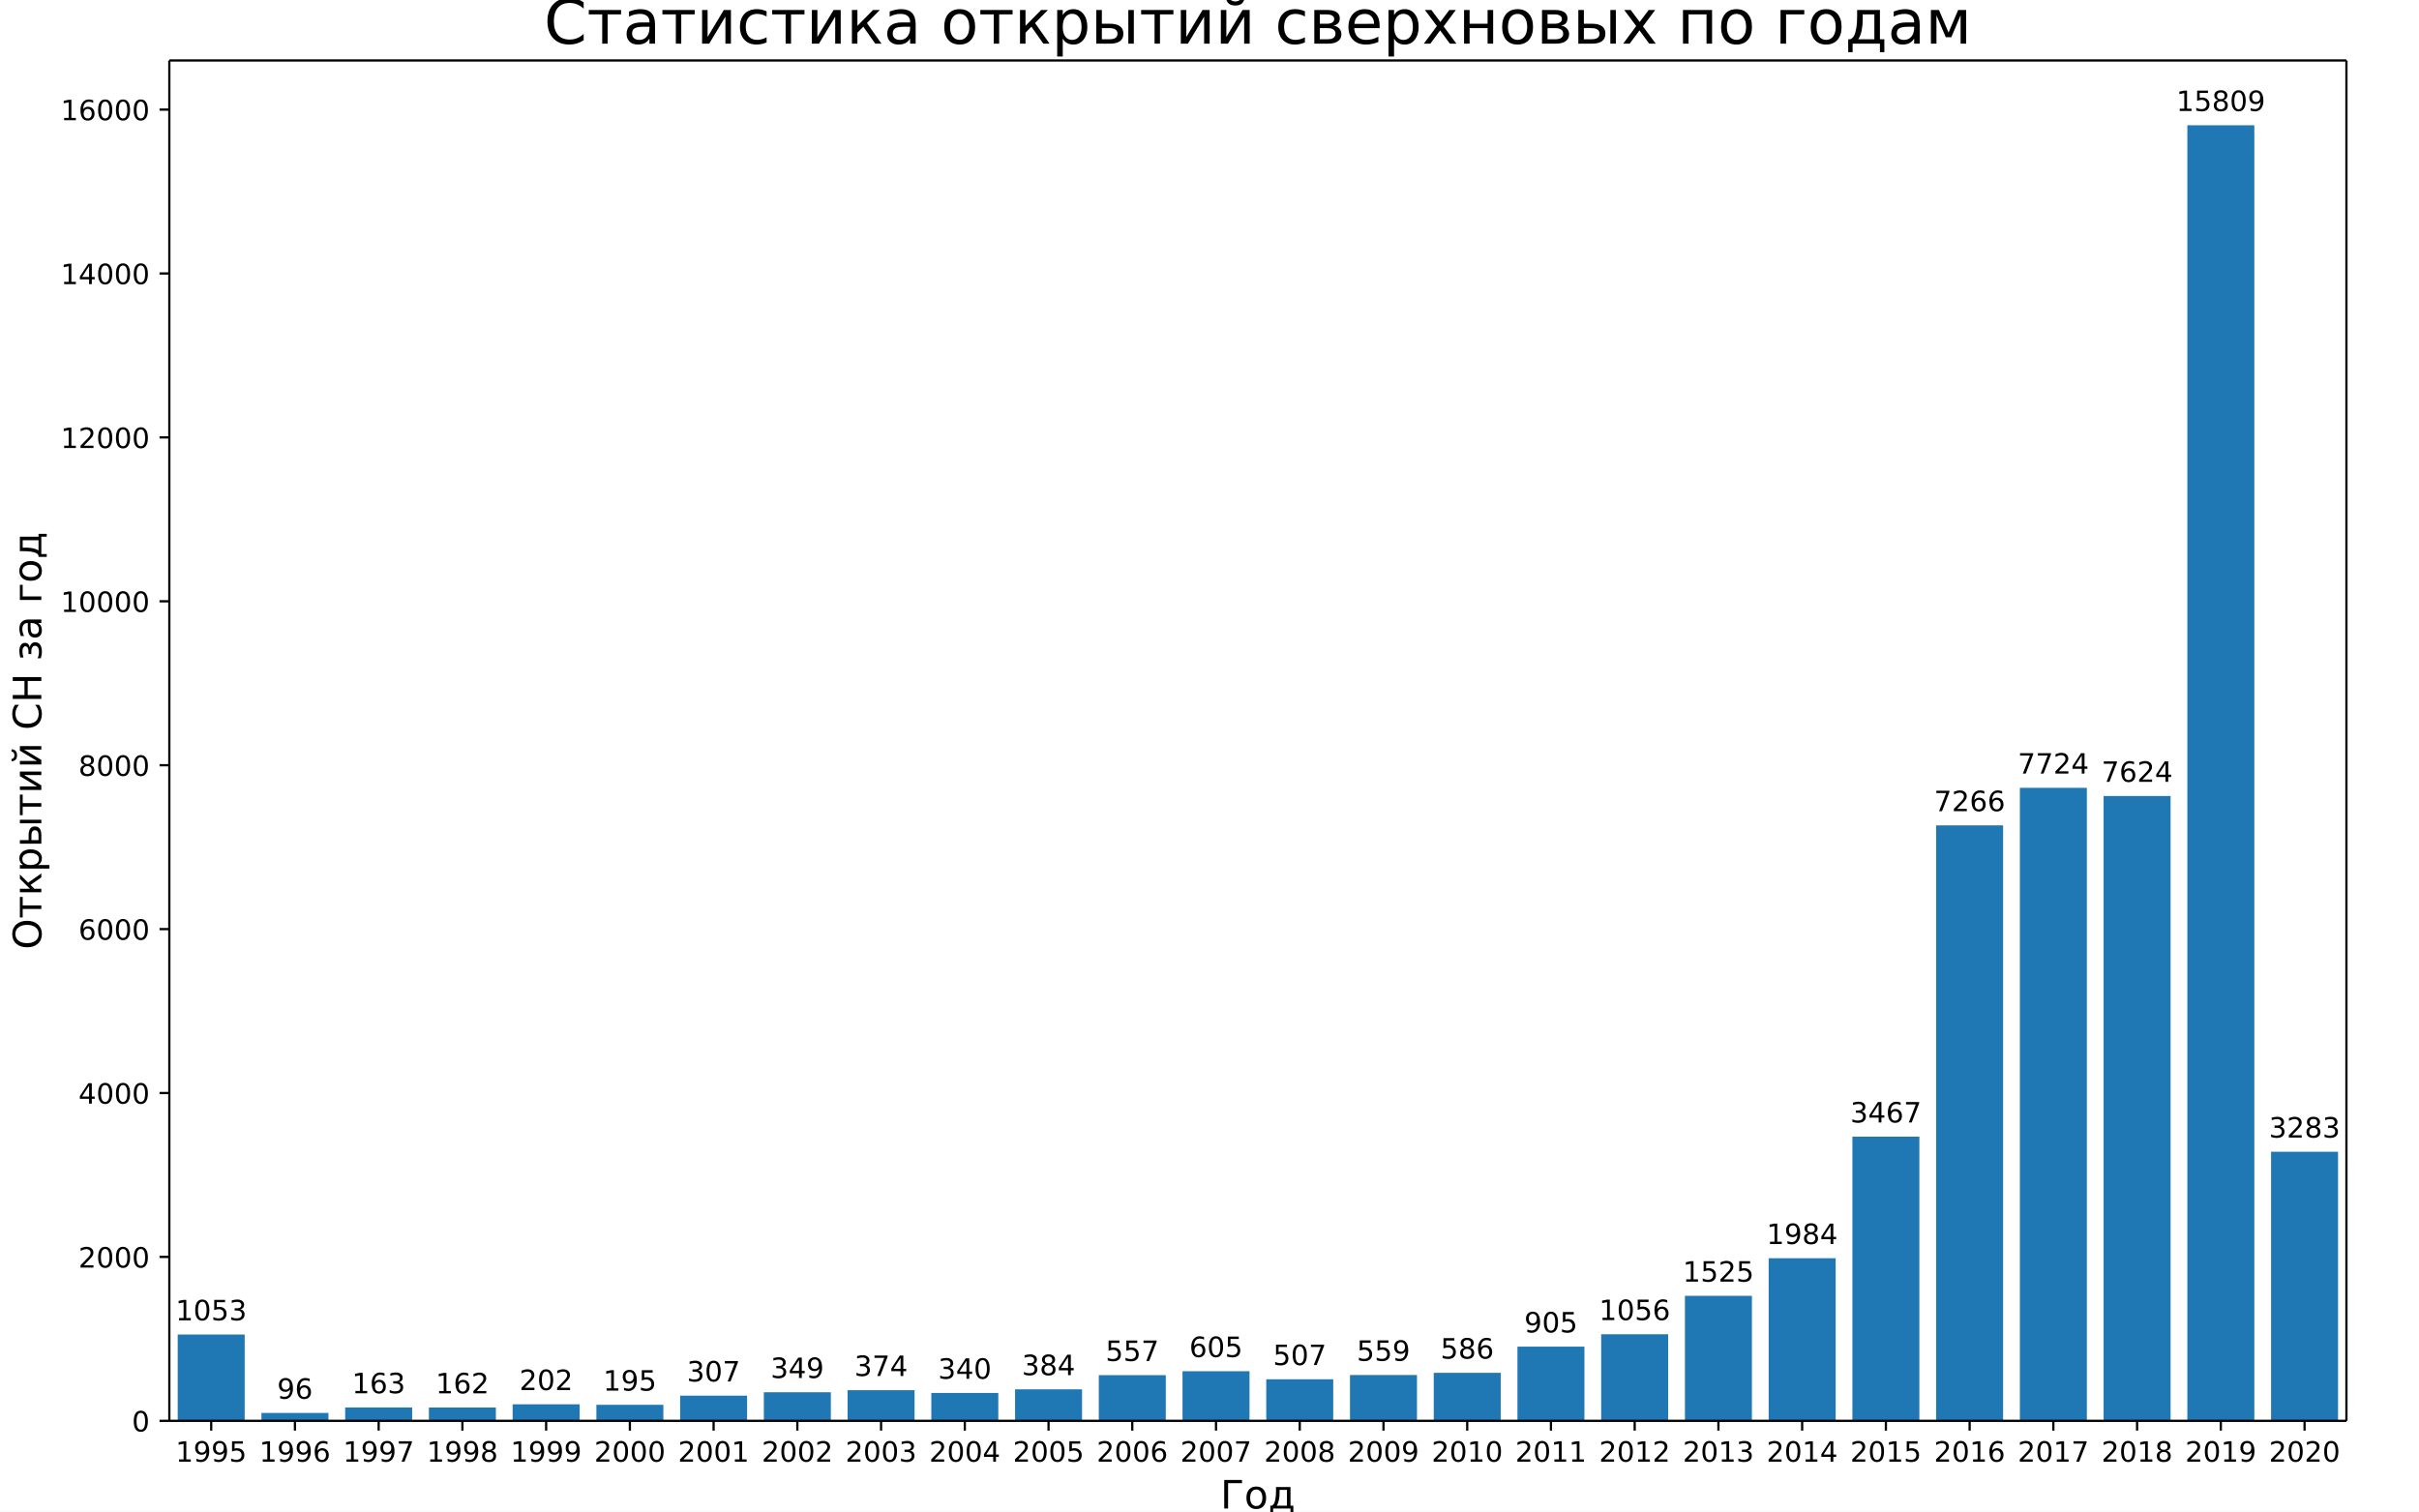
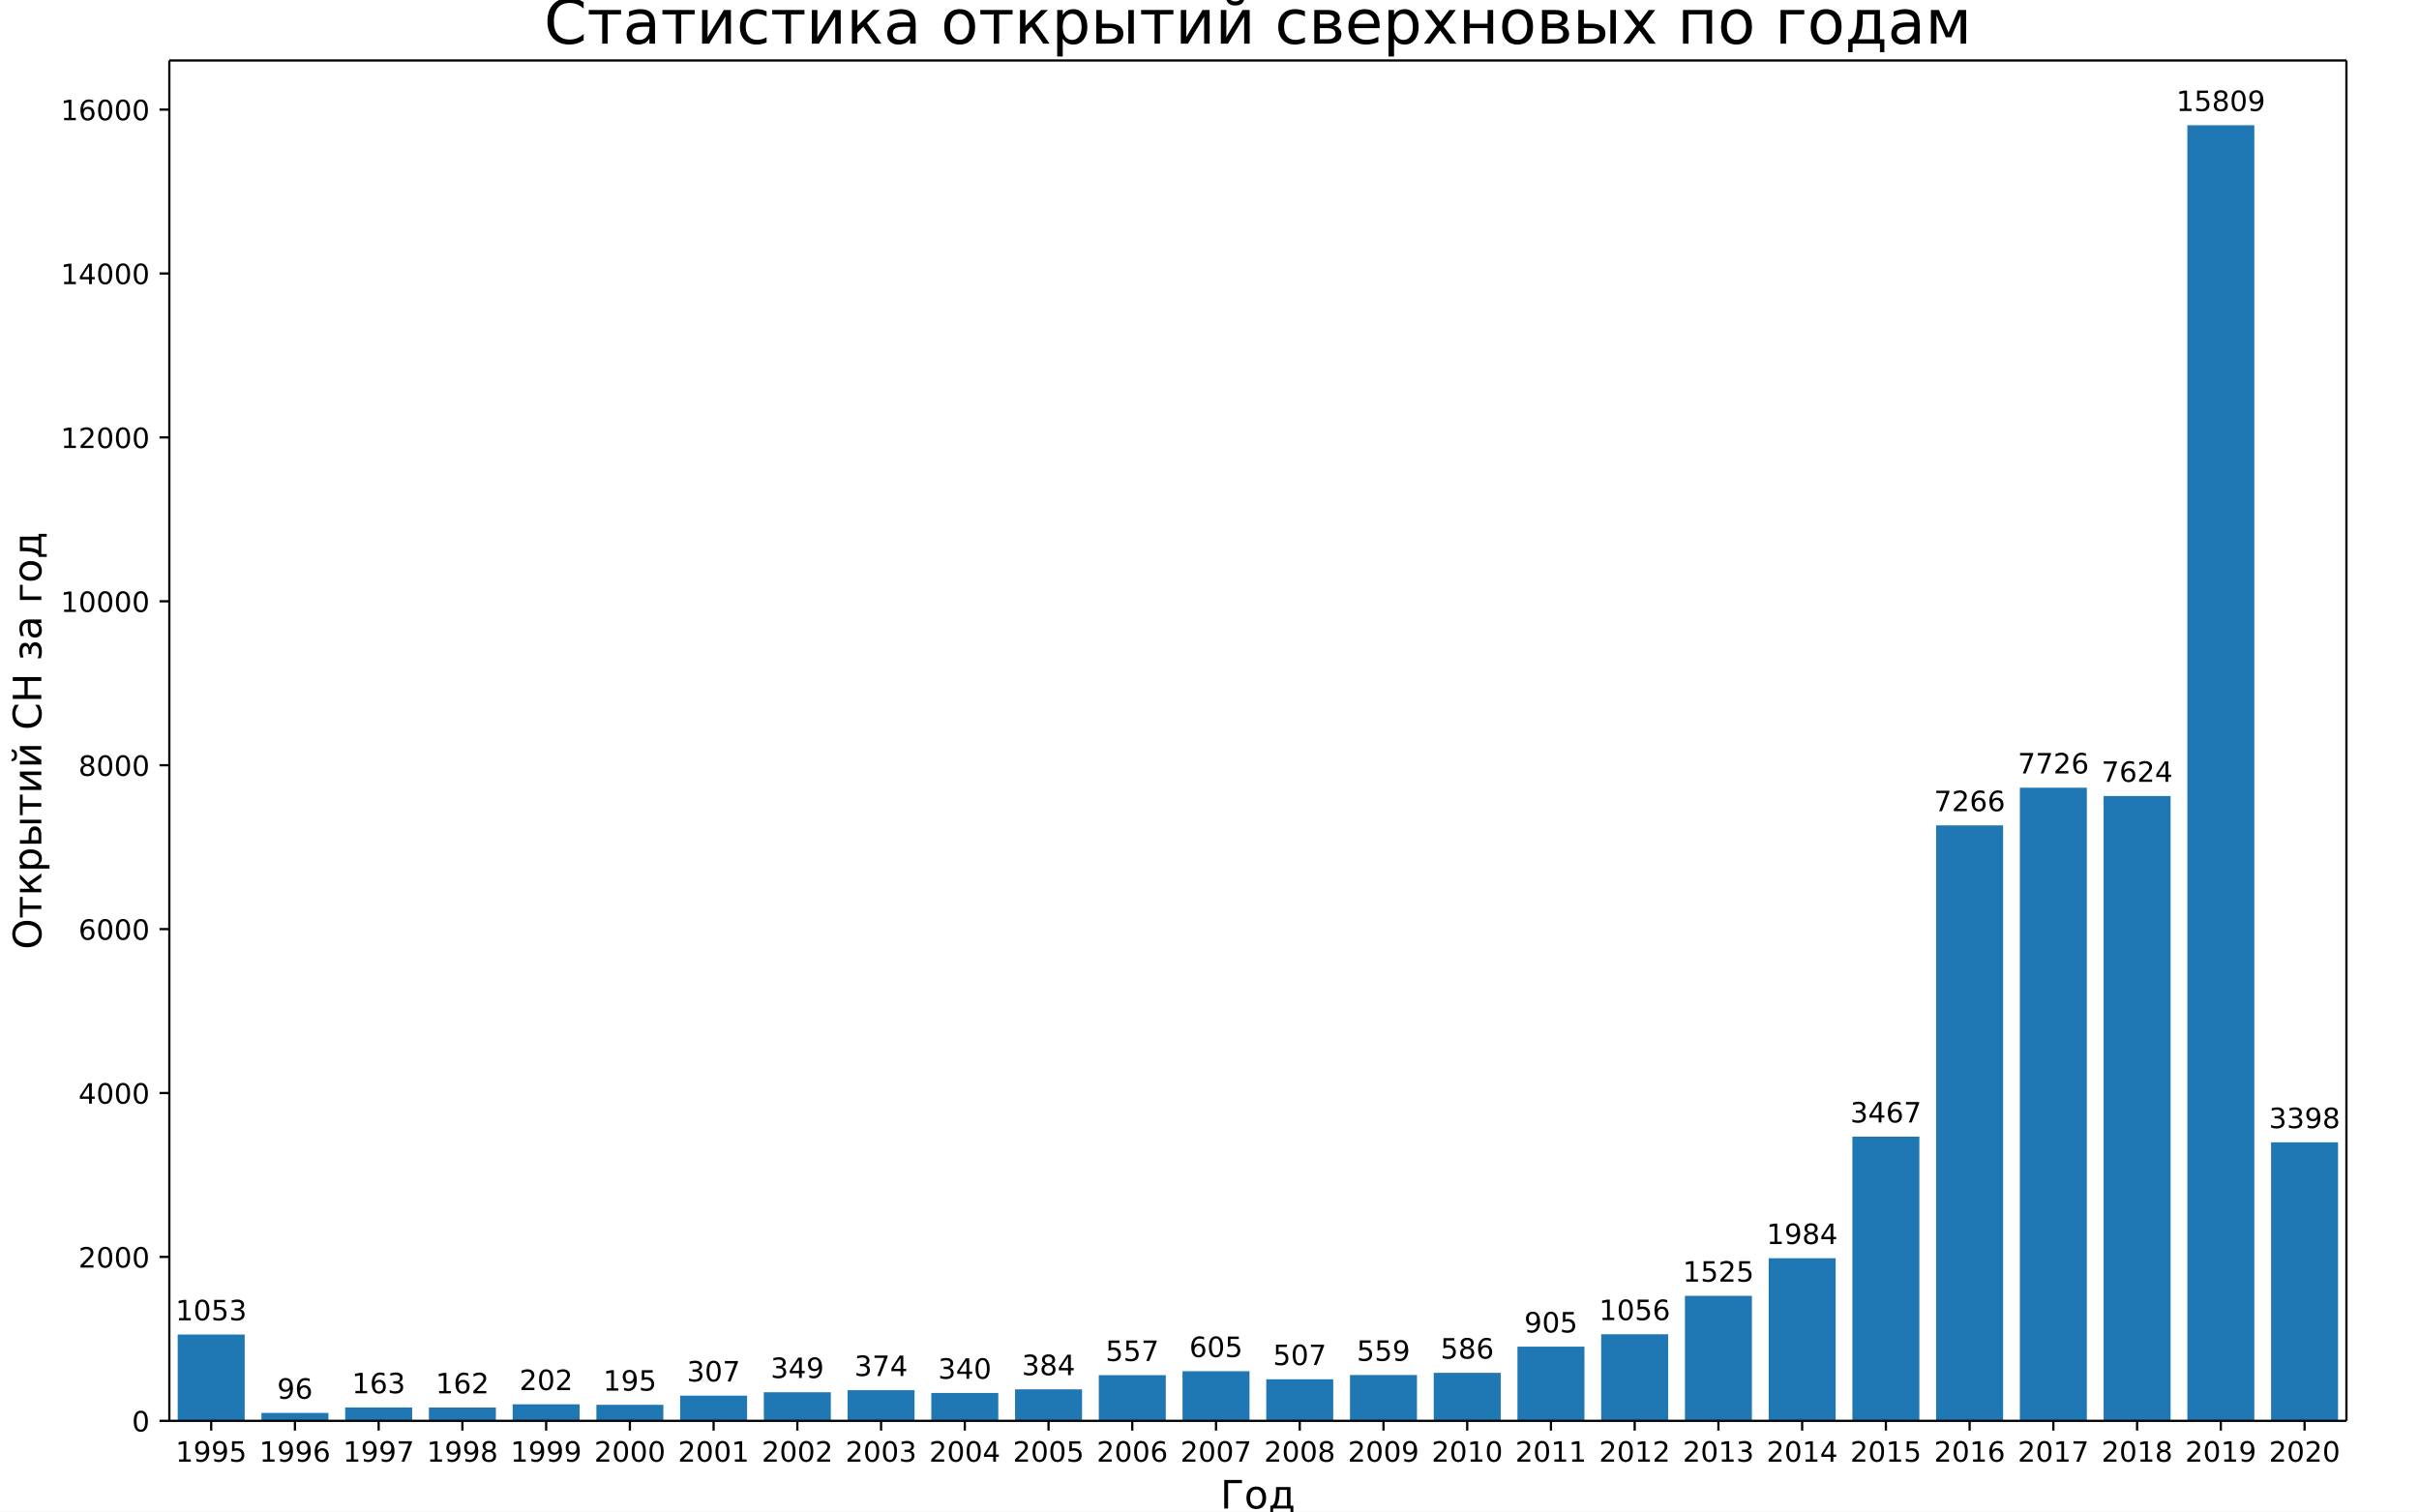
<svg xmlns="http://www.w3.org/2000/svg" xmlns:xlink="http://www.w3.org/1999/xlink" width="864pt" height="540pt" version="1.1" viewBox="0 0 864 540">
  <defs>
    <style type="text/css">*{stroke-linecap:butt;stroke-linejoin:round;}</style>
  </defs>
  <path d="m0 540h864v-540h-864z" fill="#fff" />
  <path d="m60.48 507.6h777.6v-486h-777.6z" fill="#fff" />
  <path d="m63.471 507.6h23.926v-30.83h-23.926z" clip-path="url(#a)" fill="#1f77b4" />
  <path d="m93.378 507.6h23.926v-2.811h-23.926z" clip-path="url(#a)" fill="#1f77b4" />
  <path d="m123.29 507.6h23.926v-4.772h-23.926z" clip-path="url(#a)" fill="#1f77b4" />
  <path d="m153.19 507.6h23.926v-4.743h-23.926z" clip-path="url(#a)" fill="#1f77b4" />
  <path d="m183.1 507.6h23.926v-5.914h-23.926z" clip-path="url(#a)" fill="#1f77b4" />
  <path d="m213.01 507.6h23.926v-5.709h-23.926z" clip-path="url(#a)" fill="#1f77b4" />
  <path d="m242.92 507.6h23.926v-8.988h-23.926z" clip-path="url(#a)" fill="#1f77b4" />
  <path d="m272.82 507.6h23.926v-10.218h-23.926z" clip-path="url(#a)" fill="#1f77b4" />
  <path d="m302.73 507.6h23.926v-10.95h-23.926z" clip-path="url(#a)" fill="#1f77b4" />
  <path d="m332.64 507.6h23.926v-9.954h-23.926z" clip-path="url(#a)" fill="#1f77b4" />
  <path d="m362.55 507.6h23.926v-11.243h-23.926z" clip-path="url(#a)" fill="#1f77b4" />
  <path d="m392.46 507.6h23.926v-16.308h-23.926z" clip-path="url(#a)" fill="#1f77b4" />
  <path d="m422.36 507.6h23.926v-17.713h-23.926z" clip-path="url(#a)" fill="#1f77b4" />
  <path d="m452.27 507.6h23.926v-14.844h-23.926z" clip-path="url(#a)" fill="#1f77b4" />
  <path d="m482.18 507.6h23.926v-16.366h-23.926z" clip-path="url(#a)" fill="#1f77b4" />
  <path d="m512.09 507.6h23.926v-17.157h-23.926z" clip-path="url(#a)" fill="#1f77b4" />
  <path d="m541.99 507.6h23.926v-26.497h-23.926z" clip-path="url(#a)" fill="#1f77b4" />
  <path d="m571.9 507.6h23.926v-30.918h-23.926z" clip-path="url(#a)" fill="#1f77b4" />
  <path d="m601.81 507.6h23.926v-44.649h-23.926z" clip-path="url(#a)" fill="#1f77b4" />
  <path d="m631.72 507.6h23.926v-58.088h-23.926z" clip-path="url(#a)" fill="#1f77b4" />
  <path d="m661.62 507.6h23.926v-101.51h-23.926z" clip-path="url(#a)" fill="#1f77b4" />
  <path d="m691.53 507.6h23.926v-212.73h-23.926z" clip-path="url(#a)" fill="#1f77b4" />
-   <path d="m721.44 507.6h23.926v-226.14h-23.926z" clip-path="url(#a)" fill="#1f77b4" />
+   <path d="m721.44 507.6h23.926v-226.2h-23.926z" clip-path="url(#a)" fill="#1f77b4" />
  <path d="m751.35 507.6h23.926v-223.22h-23.926z" clip-path="url(#a)" fill="#1f77b4" />
  <path d="m781.26 507.6h23.926v-462.86h-23.926z" clip-path="url(#a)" fill="#1f77b4" />
-   <path d="m811.16 507.6h23.926v-96.12h-23.926z" clip-path="url(#a)" fill="#1f77b4" />
+   <path d="m811.16 507.6h23.926v-99.487h-23.926z" clip-path="url(#a)" fill="#1f77b4" />
  <defs>
    <path id="b" d="m0 0v3.5" stroke="#000" stroke-width=".8" />
  </defs>
  <use x="75.434" y="507.6" stroke="#000000" stroke-width=".8" xlink:href="#b" />
  <text transform="rotate(-0 75.434 522.2)" x="75.434" y="522.198" font-family="DejaVu Sans" font-size="10px" text-anchor="middle">1995</text>
  <use x="105.342" y="507.6" stroke="#000000" stroke-width=".8" xlink:href="#b" />
  <text transform="rotate(-0 105.34 522.2)" x="105.342" y="522.198" font-family="DejaVu Sans" font-size="10px" text-anchor="middle">1996</text>
  <use x="135.249" y="507.6" stroke="#000000" stroke-width=".8" xlink:href="#b" />
  <text transform="rotate(-0 135.25 522.2)" x="135.249" y="522.198" font-family="DejaVu Sans" font-size="10px" text-anchor="middle">1997</text>
  <use x="165.157" y="507.6" stroke="#000000" stroke-width=".8" xlink:href="#b" />
  <text transform="rotate(-0 165.16 522.2)" x="165.157" y="522.198" font-family="DejaVu Sans" font-size="10px" text-anchor="middle">1998</text>
  <use x="195.065" y="507.6" stroke="#000000" stroke-width=".8" xlink:href="#b" />
  <text transform="rotate(-0 195.06 522.2)" x="195.065" y="522.198" font-family="DejaVu Sans" font-size="10px" text-anchor="middle">1999</text>
  <use x="224.972" y="507.6" stroke="#000000" stroke-width=".8" xlink:href="#b" />
  <text transform="rotate(-0 224.97 522.2)" x="224.972" y="522.198" font-family="DejaVu Sans" font-size="10px" text-anchor="middle">2000</text>
  <use x="254.88" y="507.6" stroke="#000000" stroke-width=".8" xlink:href="#b" />
  <text transform="rotate(-0 254.88 522.2)" x="254.88" y="522.198" font-family="DejaVu Sans" font-size="10px" text-anchor="middle">2001</text>
  <use x="284.788" y="507.6" stroke="#000000" stroke-width=".8" xlink:href="#b" />
  <text transform="rotate(-0 284.79 522.2)" x="284.788" y="522.198" font-family="DejaVu Sans" font-size="10px" text-anchor="middle">2002</text>
  <use x="314.695" y="507.6" stroke="#000000" stroke-width=".8" xlink:href="#b" />
  <text transform="rotate(-0 314.7 522.2)" x="314.695" y="522.198" font-family="DejaVu Sans" font-size="10px" text-anchor="middle">2003</text>
  <use x="344.603" y="507.6" stroke="#000000" stroke-width=".8" xlink:href="#b" />
  <text transform="rotate(-0 344.6 522.2)" x="344.603" y="522.198" font-family="DejaVu Sans" font-size="10px" text-anchor="middle">2004</text>
  <use x="374.511" y="507.6" stroke="#000000" stroke-width=".8" xlink:href="#b" />
  <text transform="rotate(-0 374.51 522.2)" x="374.511" y="522.198" font-family="DejaVu Sans" font-size="10px" text-anchor="middle">2005</text>
  <use x="404.418" y="507.6" stroke="#000000" stroke-width=".8" xlink:href="#b" />
  <text transform="rotate(-0 404.42 522.2)" x="404.418" y="522.198" font-family="DejaVu Sans" font-size="10px" text-anchor="middle">2006</text>
  <use x="434.326" y="507.6" stroke="#000000" stroke-width=".8" xlink:href="#b" />
  <text transform="rotate(-0 434.33 522.2)" x="434.326" y="522.198" font-family="DejaVu Sans" font-size="10px" text-anchor="middle">2007</text>
  <use x="464.234" y="507.6" stroke="#000000" stroke-width=".8" xlink:href="#b" />
  <text transform="rotate(-0 464.23 522.2)" x="464.234" y="522.198" font-family="DejaVu Sans" font-size="10px" text-anchor="middle">2008</text>
  <use x="494.142" y="507.6" stroke="#000000" stroke-width=".8" xlink:href="#b" />
  <text transform="rotate(-0 494.14 522.2)" x="494.142" y="522.198" font-family="DejaVu Sans" font-size="10px" text-anchor="middle">2009</text>
  <use x="524.049" y="507.6" stroke="#000000" stroke-width=".8" xlink:href="#b" />
  <text transform="rotate(-0 524.05 522.2)" x="524.049" y="522.198" font-family="DejaVu Sans" font-size="10px" text-anchor="middle">2010</text>
  <use x="553.957" y="507.6" stroke="#000000" stroke-width=".8" xlink:href="#b" />
  <text transform="rotate(-0 553.96 522.2)" x="553.957" y="522.198" font-family="DejaVu Sans" font-size="10px" text-anchor="middle">2011</text>
  <use x="583.865" y="507.6" stroke="#000000" stroke-width=".8" xlink:href="#b" />
  <text transform="rotate(-0 583.86 522.2)" x="583.865" y="522.198" font-family="DejaVu Sans" font-size="10px" text-anchor="middle">2012</text>
  <use x="613.772" y="507.6" stroke="#000000" stroke-width=".8" xlink:href="#b" />
  <text transform="rotate(-0 613.77 522.2)" x="613.772" y="522.198" font-family="DejaVu Sans" font-size="10px" text-anchor="middle">2013</text>
  <use x="643.68" y="507.6" stroke="#000000" stroke-width=".8" xlink:href="#b" />
  <text transform="rotate(-0 643.68 522.2)" x="643.68" y="522.198" font-family="DejaVu Sans" font-size="10px" text-anchor="middle">2014</text>
  <use x="673.588" y="507.6" stroke="#000000" stroke-width=".8" xlink:href="#b" />
  <text transform="rotate(-0 673.59 522.2)" x="673.588" y="522.198" font-family="DejaVu Sans" font-size="10px" text-anchor="middle">2015</text>
  <use x="703.495" y="507.6" stroke="#000000" stroke-width=".8" xlink:href="#b" />
  <text transform="rotate(-0 703.5 522.2)" x="703.495" y="522.198" font-family="DejaVu Sans" font-size="10px" text-anchor="middle">2016</text>
  <use x="733.403" y="507.6" stroke="#000000" stroke-width=".8" xlink:href="#b" />
  <text transform="rotate(-0 733.4 522.2)" x="733.403" y="522.198" font-family="DejaVu Sans" font-size="10px" text-anchor="middle">2017</text>
  <use x="763.311" y="507.6" stroke="#000000" stroke-width=".8" xlink:href="#b" />
  <text transform="rotate(-0 763.31 522.2)" x="763.311" y="522.198" font-family="DejaVu Sans" font-size="10px" text-anchor="middle">2018</text>
  <use x="793.218" y="507.6" stroke="#000000" stroke-width=".8" xlink:href="#b" />
  <text transform="rotate(-0 793.22 522.2)" x="793.218" y="522.198" font-family="DejaVu Sans" font-size="10px" text-anchor="middle">2019</text>
  <use x="823.126" y="507.6" stroke="#000000" stroke-width=".8" xlink:href="#b" />
  <text transform="rotate(-0 823.13 522.2)" x="823.126" y="522.198" font-family="DejaVu Sans" font-size="10px" text-anchor="middle">2020</text>
  <text transform="rotate(-0 449.28 538.92)" x="449.28" y="538.916" font-family="DejaVu Sans" font-size="14px" text-anchor="middle">Год</text>
  <defs>
    <path id="c" d="m0 0h-3.5" stroke="#000" stroke-width=".8" />
  </defs>
  <use x="60.48" y="507.6" stroke="#000000" stroke-width=".8" xlink:href="#c" />
  <text transform="rotate(-0 53.48 511.4)" x="53.48" y="511.399" font-family="DejaVu Sans" font-size="10px" text-anchor="end">0</text>
  <use x="60.48" y="449.044" stroke="#000000" stroke-width=".8" xlink:href="#c" />
  <text transform="rotate(-0 53.48 452.84)" x="53.48" y="452.843" font-family="DejaVu Sans" font-size="10px" text-anchor="end">2000</text>
  <use x="60.48" y="390.488" stroke="#000000" stroke-width=".8" xlink:href="#c" />
  <text transform="rotate(-0 53.48 394.29)" x="53.48" y="394.287" font-family="DejaVu Sans" font-size="10px" text-anchor="end">4000</text>
  <use x="60.48" y="331.932" stroke="#000000" stroke-width=".8" xlink:href="#c" />
  <text transform="rotate(-0 53.48 335.73)" x="53.48" y="335.731" font-family="DejaVu Sans" font-size="10px" text-anchor="end">6000</text>
  <use x="60.48" y="273.375" stroke="#000000" stroke-width=".8" xlink:href="#c" />
  <text transform="rotate(-0 53.48 277.17)" x="53.48" y="277.175" font-family="DejaVu Sans" font-size="10px" text-anchor="end">8000</text>
  <use x="60.48" y="214.819" stroke="#000000" stroke-width=".8" xlink:href="#c" />
  <text transform="rotate(-0 53.48 218.62)" x="53.48" y="218.618" font-family="DejaVu Sans" font-size="10px" text-anchor="end">10000</text>
  <use x="60.48" y="156.263" stroke="#000000" stroke-width=".8" xlink:href="#c" />
  <text transform="rotate(-0 53.48 160.06)" x="53.48" y="160.062" font-family="DejaVu Sans" font-size="10px" text-anchor="end">12000</text>
  <use x="60.48" y="97.707" stroke="#000000" stroke-width=".8" xlink:href="#c" />
  <text transform="rotate(-0 53.48 101.51)" x="53.48" y="101.506" font-family="DejaVu Sans" font-size="10px" text-anchor="end">14000</text>
  <use x="60.48" y="39.151" stroke="#000000" stroke-width=".8" xlink:href="#c" />
  <text transform="rotate(-0 53.48 42.95)" x="53.48" y="42.95" font-family="DejaVu Sans" font-size="10px" text-anchor="end">16000</text>
  <text transform="rotate(-90 14.756 264.6)" x="14.756" y="264.6" font-family="DejaVu Sans" font-size="14px" text-anchor="middle">Открытий СН за год</text>
  <path d="m60.48 507.6v-486" fill="none" stroke="#000" stroke-linecap="square" stroke-width=".8" />
  <path d="m838.08 507.6v-486" fill="none" stroke="#000" stroke-linecap="square" stroke-width=".8" />
  <path d="m60.48 507.6h777.6" fill="none" stroke="#000" stroke-linecap="square" stroke-width=".8" />
  <path d="m60.48 21.6h777.6" fill="none" stroke="#000" stroke-linecap="square" stroke-width=".8" />
  <text transform="rotate(-0 75.434 471.69)" x="75.434" y="471.69" font-family="DejaVu Sans" font-size="10px" text-anchor="middle">1053</text>
  <text transform="rotate(-0 105.34 499.71)" x="105.342" y="499.71" font-family="DejaVu Sans" font-size="10px" text-anchor="middle">96</text>
  <text transform="rotate(-0 135.25 497.75)" x="135.249" y="497.748" font-family="DejaVu Sans" font-size="10px" text-anchor="middle">163</text>
  <text transform="rotate(-0 165.16 497.78)" x="165.157" y="497.777" font-family="DejaVu Sans" font-size="10px" text-anchor="middle">162</text>
  <text transform="rotate(-0 195.06 496.61)" x="195.065" y="496.606" font-family="DejaVu Sans" font-size="10px" text-anchor="middle">202</text>
  <text transform="rotate(-0 224.97 496.81)" x="224.972" y="496.811" font-family="DejaVu Sans" font-size="10px" text-anchor="middle">195</text>
  <text transform="rotate(-0 254.88 493.53)" x="254.88" y="493.532" font-family="DejaVu Sans" font-size="10px" text-anchor="middle">307</text>
  <text transform="rotate(-0 284.79 492.3)" x="284.788" y="492.302" font-family="DejaVu Sans" font-size="10px" text-anchor="middle">349</text>
  <text transform="rotate(-0 314.7 491.57)" x="314.695" y="491.57" font-family="DejaVu Sans" font-size="10px" text-anchor="middle">374</text>
  <text transform="rotate(-0 344.6 492.57)" x="344.603" y="492.566" font-family="DejaVu Sans" font-size="10px" text-anchor="middle">340</text>
  <text transform="rotate(-0 374.51 491.28)" x="374.511" y="491.278" font-family="DejaVu Sans" font-size="10px" text-anchor="middle">384</text>
  <text transform="rotate(-0 404.42 486.21)" x="404.418" y="486.212" font-family="DejaVu Sans" font-size="10px" text-anchor="middle">557</text>
  <text transform="rotate(-0 434.33 484.81)" x="434.326" y="484.807" font-family="DejaVu Sans" font-size="10px" text-anchor="middle">605</text>
  <text transform="rotate(-0 464.23 487.68)" x="464.234" y="487.676" font-family="DejaVu Sans" font-size="10px" text-anchor="middle">507</text>
  <text transform="rotate(-0 494.14 486.15)" x="494.142" y="486.154" font-family="DejaVu Sans" font-size="10px" text-anchor="middle">559</text>
  <text transform="rotate(-0 524.05 485.36)" x="524.049" y="485.363" font-family="DejaVu Sans" font-size="10px" text-anchor="middle">586</text>
  <text transform="rotate(-0 553.96 476.02)" x="553.957" y="476.024" font-family="DejaVu Sans" font-size="10px" text-anchor="middle">905</text>
  <text transform="rotate(-0 583.86 471.6)" x="583.865" y="471.603" font-family="DejaVu Sans" font-size="10px" text-anchor="middle">1056</text>
  <text transform="rotate(-0 613.77 457.87)" x="613.772" y="457.871" font-family="DejaVu Sans" font-size="10px" text-anchor="middle">1525</text>
  <text transform="rotate(-0 643.68 444.43)" x="643.68" y="444.433" font-family="DejaVu Sans" font-size="10px" text-anchor="middle">1984</text>
  <text transform="rotate(-0 673.59 401.01)" x="673.588" y="401.013" font-family="DejaVu Sans" font-size="10px" text-anchor="middle">3467</text>
  <text transform="rotate(-0 703.5 289.79)" x="703.495" y="289.786" font-family="DejaVu Sans" font-size="10px" text-anchor="middle">7266</text>
-   <text transform="rotate(-0 733.4 276.38)" x="733.403" y="276.376" font-family="DejaVu Sans" font-size="10px" text-anchor="middle">7724</text>
+   <text transform="rotate(-0 733.4 276.32)" x="733.403" y="276.318" font-family="DejaVu Sans" font-size="10px" text-anchor="middle">7726</text>
  <text transform="rotate(-0 763.31 279.3)" x="763.311" y="279.304" font-family="DejaVu Sans" font-size="10px" text-anchor="middle">7624</text>
  <text transform="rotate(-0 793.22 39.663)" x="793.218" y="39.663" font-family="DejaVu Sans" font-size="10px" text-anchor="middle">15809</text>
-   <text transform="rotate(-0 823.13 406.4)" x="823.126" y="406.4" font-family="DejaVu Sans" font-size="10px" text-anchor="middle">3283</text>
+   <text transform="rotate(-0 823.13 403.03)" x="823.126" y="403.033" font-family="DejaVu Sans" font-size="10px" text-anchor="middle">3398</text>
  <text transform="rotate(-0 449.28 15.6)" x="449.28" y="15.6" font-family="DejaVu Sans" font-size="22px" text-anchor="middle">Статистика открытий сверхновых по годам</text>
  <defs>
    <clipPath id="a">
      <rect x="60.48" y="21.6" width="777.6" height="486" />
    </clipPath>
  </defs>
</svg>
